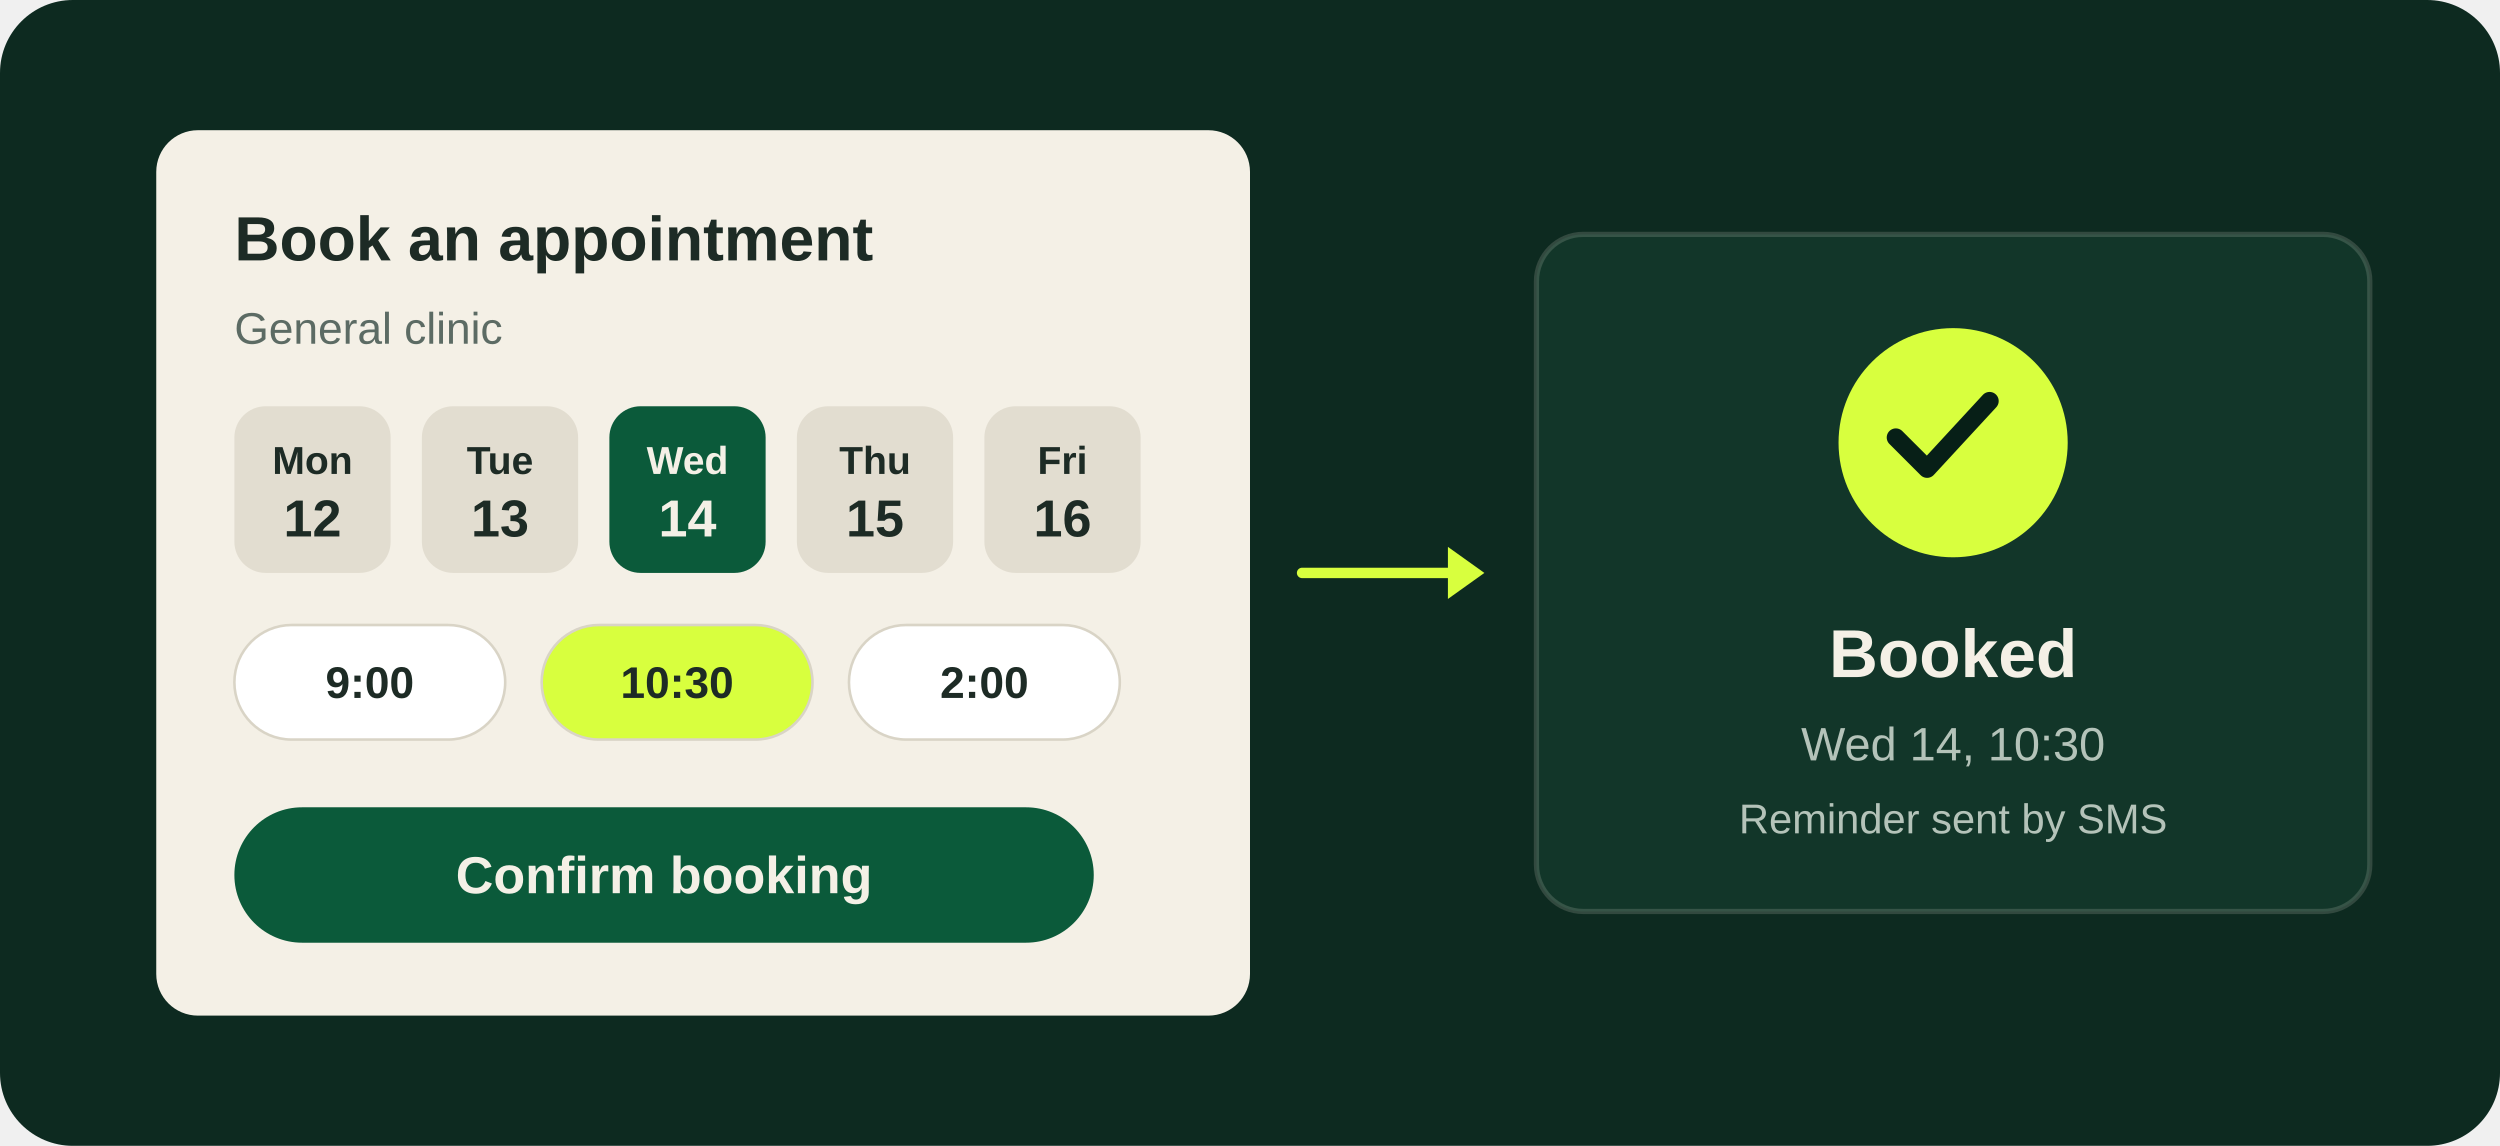
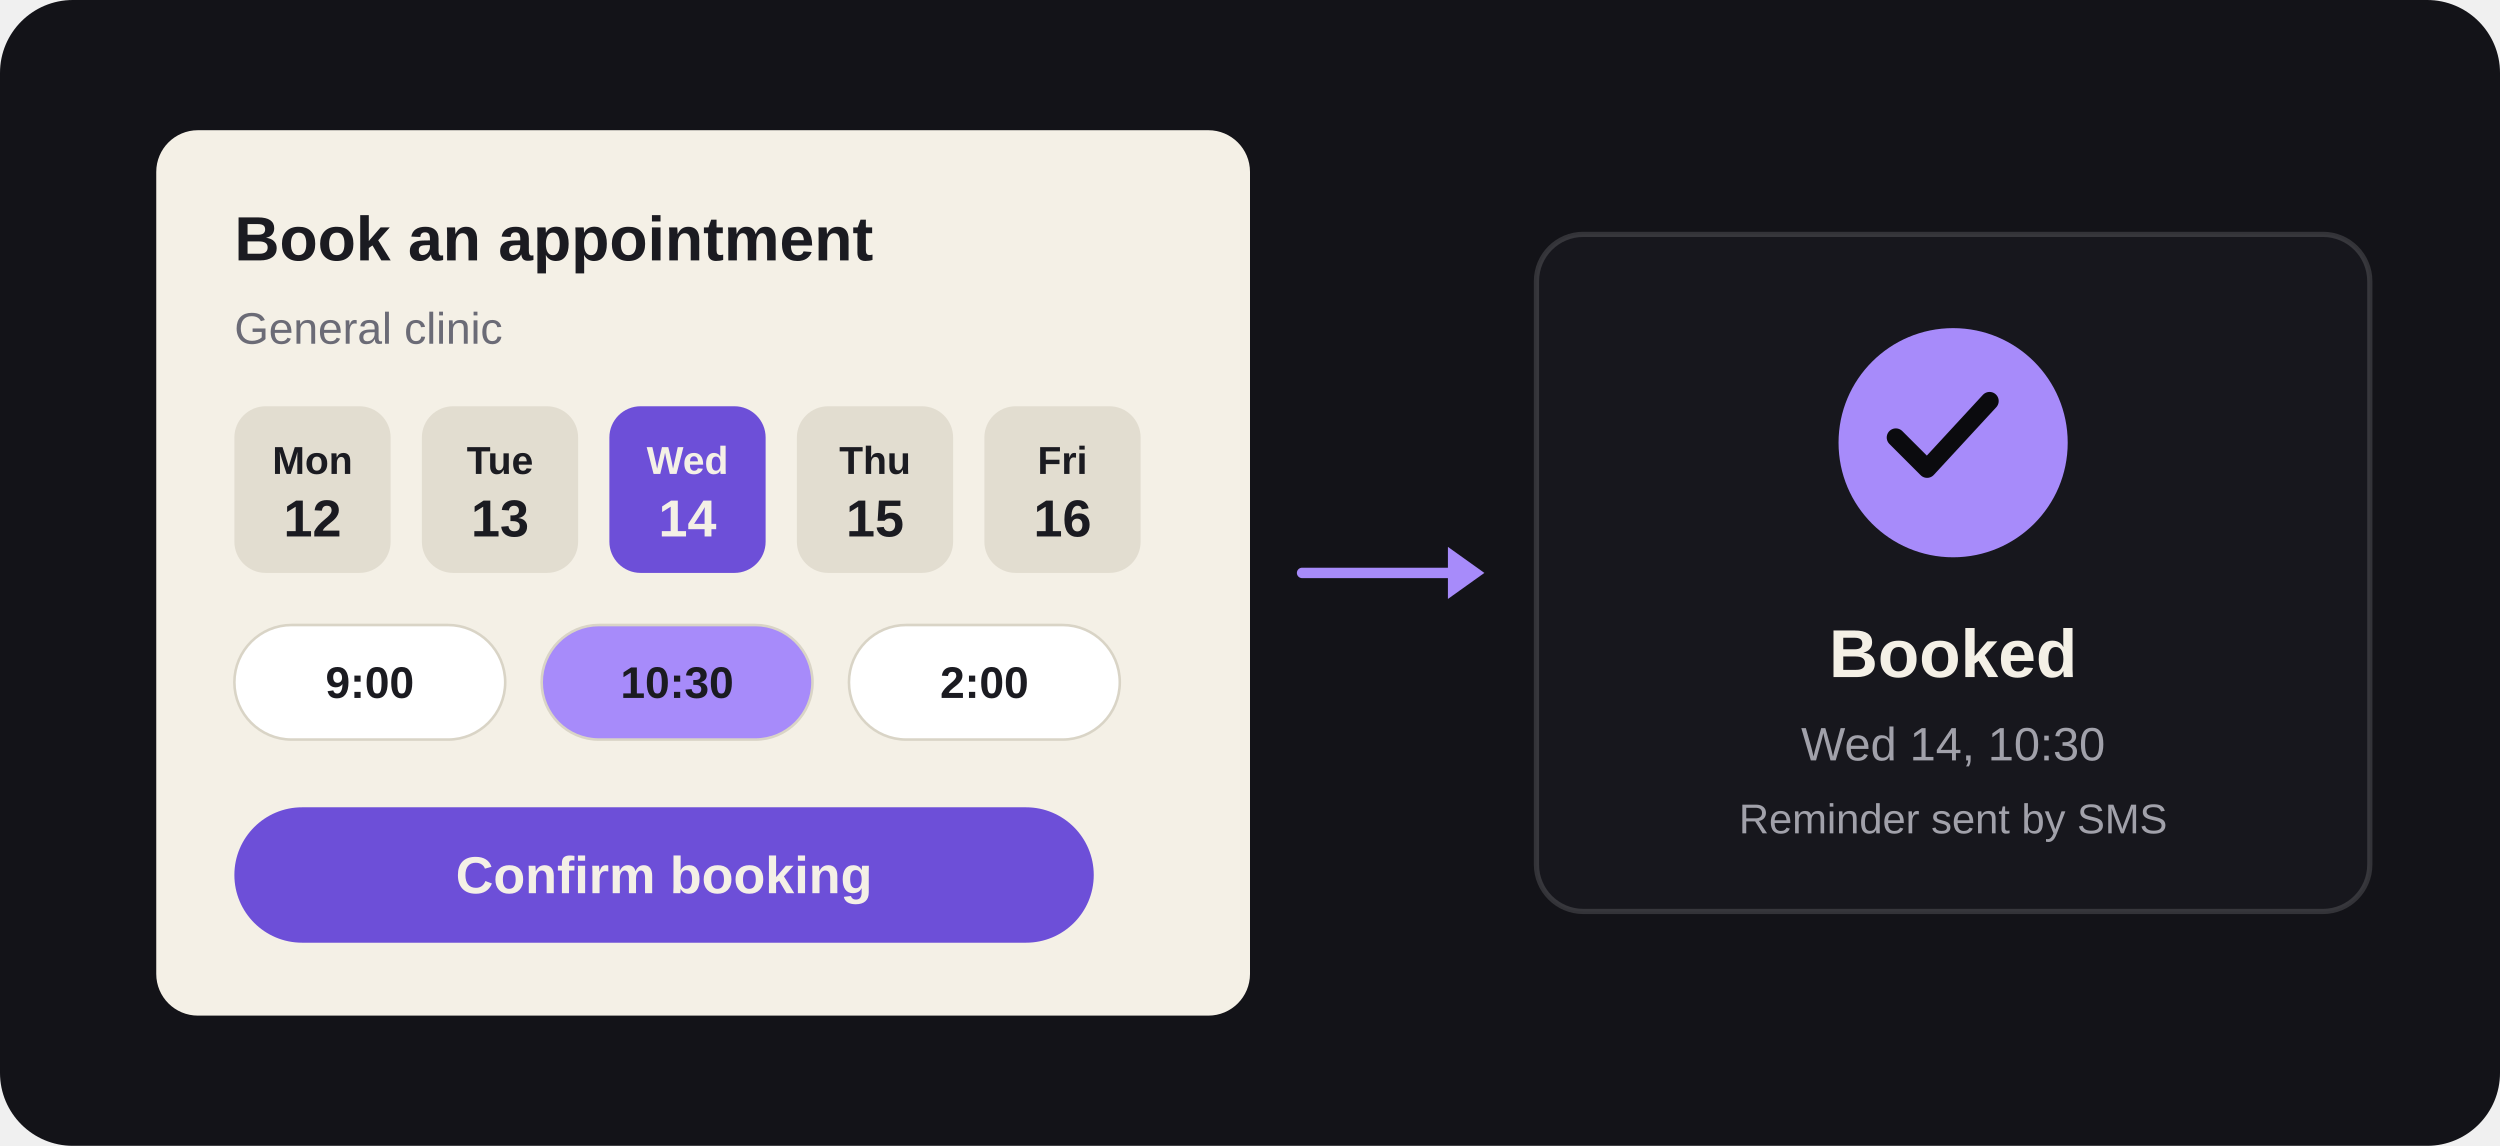
<svg xmlns="http://www.w3.org/2000/svg" viewBox="0 0 960 440" role="img" aria-labelledby="t">
-   <rect x="0" y="0" width="960" height="440" rx="28" fill="#0d2a20" />
+   <rect x="0" y="0" width="960" height="440" rx="28" fill="#131318" />
  <rect x="60" y="50" width="420" height="340" rx="16" fill="#f4f0e6" />
-   <text x="90" y="100" font-family="Arial,Helvetica,sans-serif" font-size="24" font-weight="700" fill="#1d2b25" text-anchor="start">Book an appointment</text>
-   <text x="90" y="132" font-family="Arial,Helvetica,sans-serif" font-size="17" font-weight="400" fill="#5c6b64" text-anchor="start">General clinic</text>
+   <text x="90" y="100" font-family="Arial,Helvetica,sans-serif" font-size="24" font-weight="700" fill="#1b1b21" text-anchor="start">Book an appointment</text>
+   <text x="90" y="132" font-family="Arial,Helvetica,sans-serif" font-size="17" font-weight="400" fill="#6b6b76" text-anchor="start">General clinic</text>
  <rect x="90" y="156" width="60" height="64" rx="12" fill="#e2ddd0" />
-   <text x="120" y="182" font-family="Arial,Helvetica,sans-serif" font-size="15" font-weight="700" fill="#1d2b25" text-anchor="middle">Mon</text>
-   <text x="120" y="206" font-family="Arial,Helvetica,sans-serif" font-size="20" font-weight="800" fill="#1d2b25" text-anchor="middle">12</text>
+   <text x="120" y="182" font-family="Arial,Helvetica,sans-serif" font-size="15" font-weight="700" fill="#1b1b21" text-anchor="middle">Mon</text>
+   <text x="120" y="206" font-family="Arial,Helvetica,sans-serif" font-size="20" font-weight="800" fill="#1b1b21" text-anchor="middle">12</text>
  <rect x="162" y="156" width="60" height="64" rx="12" fill="#e2ddd0" />
-   <text x="192" y="182" font-family="Arial,Helvetica,sans-serif" font-size="15" font-weight="700" fill="#1d2b25" text-anchor="middle">Tue</text>
-   <text x="192" y="206" font-family="Arial,Helvetica,sans-serif" font-size="20" font-weight="800" fill="#1d2b25" text-anchor="middle">13</text>
-   <rect x="234" y="156" width="60" height="64" rx="12" fill="#0b5a3a" />
+   <text x="192" y="182" font-family="Arial,Helvetica,sans-serif" font-size="15" font-weight="700" fill="#1b1b21" text-anchor="middle">Tue</text>
+   <text x="192" y="206" font-family="Arial,Helvetica,sans-serif" font-size="20" font-weight="800" fill="#1b1b21" text-anchor="middle">13</text>
+   <rect x="234" y="156" width="60" height="64" rx="12" fill="#6d4fd8" />
  <text x="264" y="182" font-family="Arial,Helvetica,sans-serif" font-size="15" font-weight="700" fill="#f4f0e6" text-anchor="middle">Wed</text>
  <text x="264" y="206" font-family="Arial,Helvetica,sans-serif" font-size="20" font-weight="800" fill="#f4f0e6" text-anchor="middle">14</text>
  <rect x="306" y="156" width="60" height="64" rx="12" fill="#e2ddd0" />
-   <text x="336" y="182" font-family="Arial,Helvetica,sans-serif" font-size="15" font-weight="700" fill="#1d2b25" text-anchor="middle">Thu</text>
-   <text x="336" y="206" font-family="Arial,Helvetica,sans-serif" font-size="20" font-weight="800" fill="#1d2b25" text-anchor="middle">15</text>
+   <text x="336" y="182" font-family="Arial,Helvetica,sans-serif" font-size="15" font-weight="700" fill="#1b1b21" text-anchor="middle">Thu</text>
+   <text x="336" y="206" font-family="Arial,Helvetica,sans-serif" font-size="20" font-weight="800" fill="#1b1b21" text-anchor="middle">15</text>
  <rect x="378" y="156" width="60" height="64" rx="12" fill="#e2ddd0" />
-   <text x="408" y="182" font-family="Arial,Helvetica,sans-serif" font-size="15" font-weight="700" fill="#1d2b25" text-anchor="middle">Fri</text>
-   <text x="408" y="206" font-family="Arial,Helvetica,sans-serif" font-size="20" font-weight="800" fill="#1d2b25" text-anchor="middle">16</text>
+   <text x="408" y="182" font-family="Arial,Helvetica,sans-serif" font-size="15" font-weight="700" fill="#1b1b21" text-anchor="middle">Fri</text>
+   <text x="408" y="206" font-family="Arial,Helvetica,sans-serif" font-size="20" font-weight="800" fill="#1b1b21" text-anchor="middle">16</text>
  <rect x="90" y="240" width="104" height="44" rx="22" fill="#ffffff" stroke="#d9d4c6" />
-   <text x="142" y="268" font-family="Arial,Helvetica,sans-serif" font-size="17" font-weight="700" fill="#1d2b25" text-anchor="middle">9:00</text>
-   <rect x="208" y="240" width="104" height="44" rx="22" fill="#d8ff3e" stroke="#d9d4c6" />
-   <text x="260" y="268" font-family="Arial,Helvetica,sans-serif" font-size="17" font-weight="700" fill="#1d2b25" text-anchor="middle">10:30</text>
+   <text x="142" y="268" font-family="Arial,Helvetica,sans-serif" font-size="17" font-weight="700" fill="#1b1b21" text-anchor="middle">9:00</text>
+   <rect x="208" y="240" width="104" height="44" rx="22" fill="#a78bfa" stroke="#d9d4c6" />
+   <text x="260" y="268" font-family="Arial,Helvetica,sans-serif" font-size="17" font-weight="700" fill="#1b1b21" text-anchor="middle">10:30</text>
  <rect x="326" y="240" width="104" height="44" rx="22" fill="#ffffff" stroke="#d9d4c6" />
-   <text x="378" y="268" font-family="Arial,Helvetica,sans-serif" font-size="17" font-weight="700" fill="#1d2b25" text-anchor="middle">2:00</text>
-   <rect x="90" y="310" width="330" height="52" rx="26" fill="#0b5a3a" />
+   <text x="378" y="268" font-family="Arial,Helvetica,sans-serif" font-size="17" font-weight="700" fill="#1b1b21" text-anchor="middle">2:00</text>
+   <rect x="90" y="310" width="330" height="52" rx="26" fill="#6d4fd8" />
  <text x="255" y="343" font-family="Arial,Helvetica,sans-serif" font-size="20" font-weight="700" fill="#f4f0e6" text-anchor="middle">Confirm booking</text>
-   <path d="M500 220H558" stroke="#d8ff3e" stroke-width="4" stroke-linecap="round" />
-   <path d="M556 210l14 10-14 10z" fill="#d8ff3e" />
-   <rect x="590" y="90" width="320" height="260" rx="18" fill="#123629" stroke="rgba(244,240,230,.16)" stroke-width="2" />
-   <circle cx="750" cy="170" r="44" fill="#d8ff3e" />
-   <path d="M728 168l12 12 24-26" stroke="#071f17" stroke-width="7" fill="none" stroke-linecap="round" stroke-linejoin="round" />
+   <path d="M500 220H558" stroke="#a78bfa" stroke-width="4" stroke-linecap="round" />
+   <path d="M556 210l14 10-14 10z" fill="#a78bfa" />
+   <rect x="590" y="90" width="320" height="260" rx="18" fill="#17171d" stroke="rgba(255,255,255,.14)" stroke-width="2" />
+   <circle cx="750" cy="170" r="44" fill="#a78bfa" />
+   <path d="M728 168l12 12 24-26" stroke="#0b0b0e" stroke-width="7" fill="none" stroke-linecap="round" stroke-linejoin="round" />
  <text x="750" y="260" font-family="Arial,Helvetica,sans-serif" font-size="26" font-weight="800" fill="#f4f0e6" text-anchor="middle">Booked</text>
-   <text x="750" y="292" font-family="Arial,Helvetica,sans-serif" font-size="18" font-weight="400" fill="#b4c3b9" text-anchor="middle">Wed 14, 10:30</text>
-   <text x="750" y="320" font-family="Arial,Helvetica,sans-serif" font-size="16" font-weight="400" fill="#b4c3b9" text-anchor="middle">Reminder sent by SMS</text>
+   <text x="750" y="292" font-family="Arial,Helvetica,sans-serif" font-size="18" font-weight="400" fill="#a1a1aa" text-anchor="middle">Wed 14, 10:30</text>
+   <text x="750" y="320" font-family="Arial,Helvetica,sans-serif" font-size="16" font-weight="400" fill="#a1a1aa" text-anchor="middle">Reminder sent by SMS</text>
</svg>
